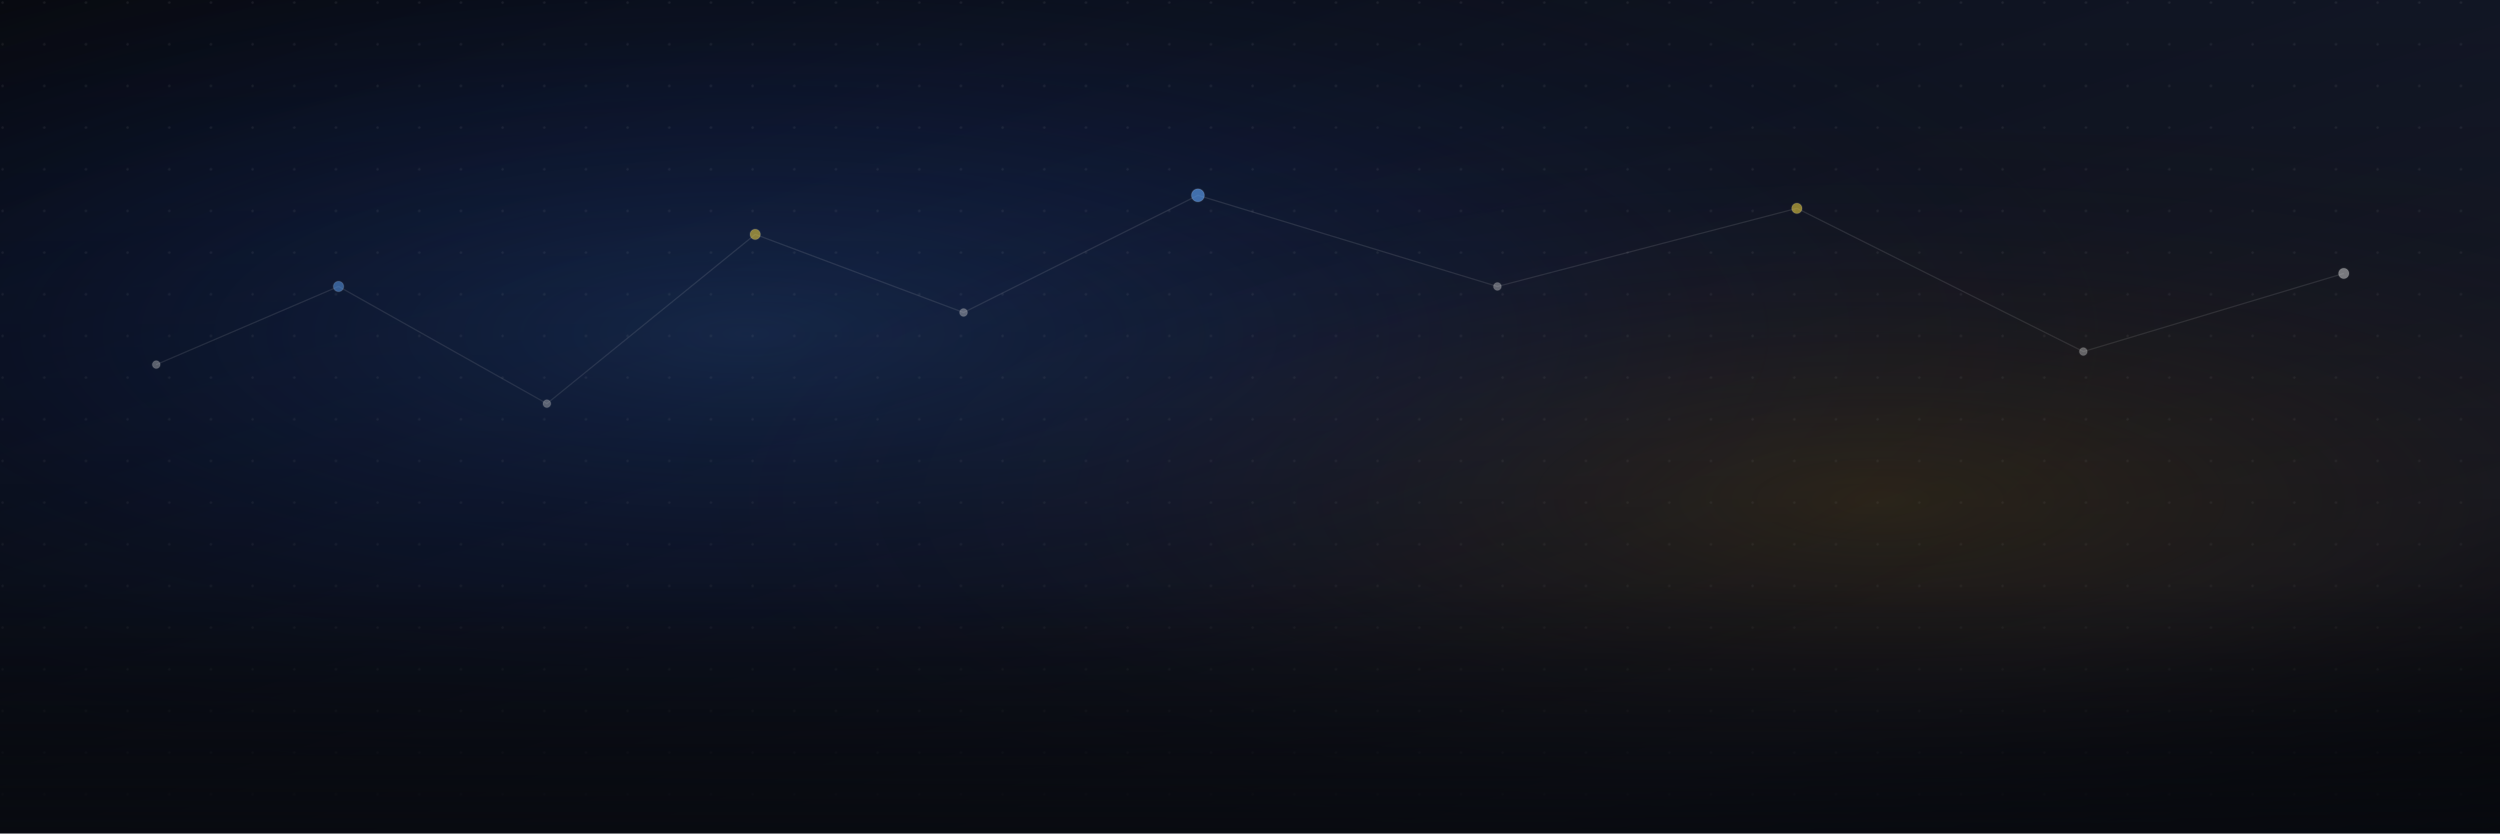
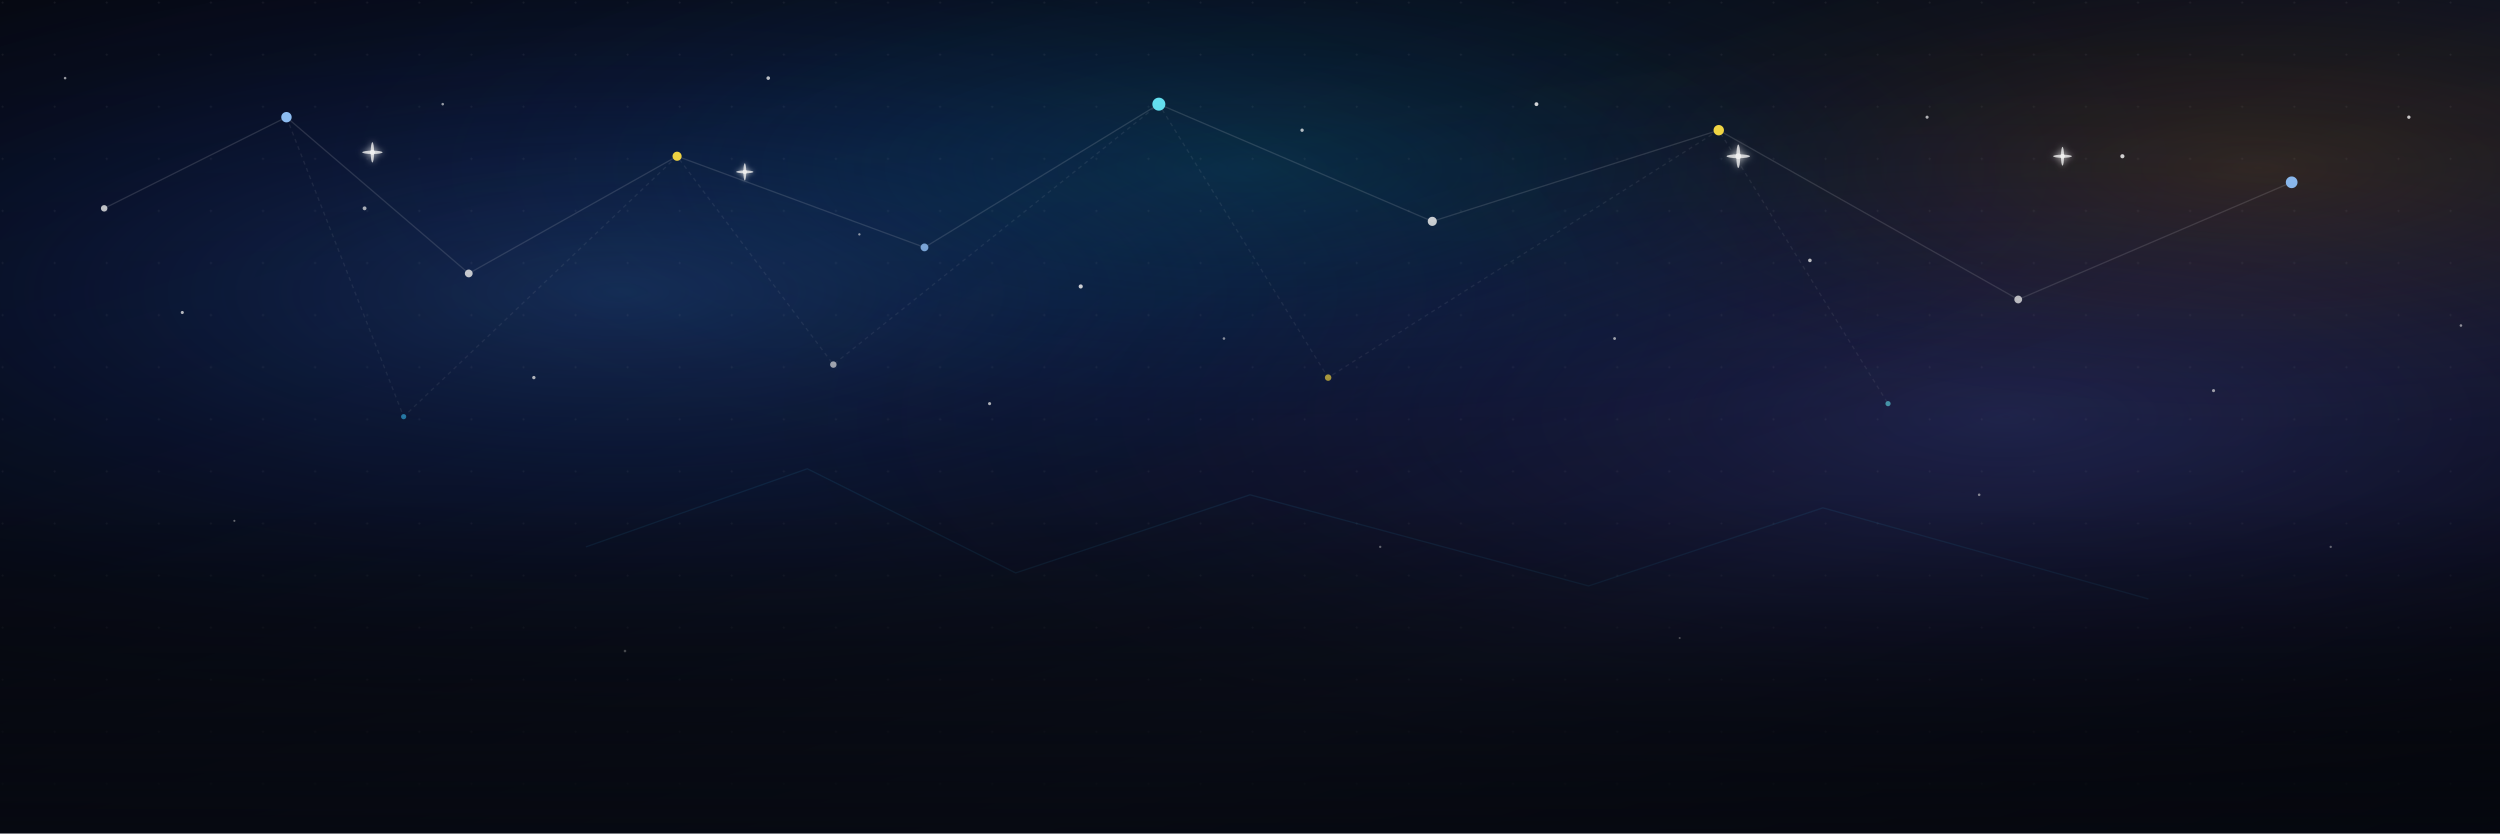
<svg xmlns="http://www.w3.org/2000/svg" viewBox="0 0 1920 640" width="100%" height="100%" preserveAspectRatio="xMidYMid slice">
  <defs>
-     <linearGradient id="deepSpace" x1="0%" y1="0%" x2="100%" y2="100%">
-       <stop offset="0%" stop-color="#07090e" />
-       <stop offset="40%" stop-color="#0f1422" />
-       <stop offset="80%" stop-color="#181c2b" />
-       <stop offset="100%" stop-color="#0a0d14" />
+     <linearGradient id="spaceGradient" x1="0%" y1="0%" x2="100%" y2="100%">
+       <stop offset="0%" stop-color="#05070e" />
+       <stop offset="35%" stop-color="#090d1a" />
+       <stop offset="70%" stop-color="#111728" />
+       <stop offset="100%" stop-color="#060810" />
    </linearGradient>
-     <radialGradient id="nebulaGlow1" cx="30%" cy="40%" r="60%">
-       <stop offset="0%" stop-color="#3b82f6" stop-opacity="0.25" />
-       <stop offset="50%" stop-color="#1d4ed8" stop-opacity="0.1" />
-       <stop offset="100%" stop-color="#07090e" stop-opacity="0" />
+     <radialGradient id="nebulaBlue" cx="25%" cy="35%" r="55%">
+       <stop offset="0%" stop-color="#3b82f6" stop-opacity="0.32" />
+       <stop offset="45%" stop-color="#1d4ed8" stop-opacity="0.14" />
+       <stop offset="100%" stop-color="#05070e" stop-opacity="0" />
    </radialGradient>
-     <radialGradient id="nebulaGlow2" cx="75%" cy="60%" r="50%">
-       <stop offset="0%" stop-color="#ca8a04" stop-opacity="0.2" />
-       <stop offset="60%" stop-color="#854d0e" stop-opacity="0.05" />
-       <stop offset="100%" stop-color="#07090e" stop-opacity="0" />
+     <radialGradient id="nebulaIndigo" cx="80%" cy="50%" r="50%">
+       <stop offset="0%" stop-color="#6366f1" stop-opacity="0.25" />
+       <stop offset="50%" stop-color="#4338ca" stop-opacity="0.1" />
+       <stop offset="100%" stop-color="#05070e" stop-opacity="0" />
    </radialGradient>
-     <pattern id="dotGrid" x="0" y="0" width="32" height="32" patternUnits="userSpaceOnUse">
-       <circle cx="2" cy="2" r="1" fill="#ffffff" fill-opacity="0.07" />
+     <radialGradient id="nebulaCyan" cx="50%" cy="20%" r="40%">
+       <stop offset="0%" stop-color="#06b6d4" stop-opacity="0.18" />
+       <stop offset="60%" stop-color="#0284c7" stop-opacity="0.04" />
+       <stop offset="100%" stop-color="#05070e" stop-opacity="0" />
+     </radialGradient>
+     <radialGradient id="nebulaAmber" cx="90%" cy="20%" r="35%">
+       <stop offset="0%" stop-color="#f59e0b" stop-opacity="0.15" />
+       <stop offset="60%" stop-color="#d97706" stop-opacity="0.03" />
+       <stop offset="100%" stop-color="#05070e" stop-opacity="0" />
+     </radialGradient>
+     <filter id="starGlow" x="-50%" y="-50%" width="200%" height="200%">
+       <feGaussianBlur in="SourceGraphic" stdDeviation="2" result="blur" />
+       <feMerge>
+         <feMergeNode in="blur" />
+         <feMergeNode in="SourceGraphic" />
+       </feMerge>
+     </filter>
+     <pattern id="dotGrid" x="0" y="0" width="40" height="40" patternUnits="userSpaceOnUse">
+       <circle cx="2" cy="2" r="0.8" fill="#ffffff" fill-opacity="0.06" />
    </pattern>
+     <g id="sparkleStar">
+       <ellipse cx="0" cy="0" rx="6" ry="1" fill="#ffffff" fill-opacity="0.8" />
+       <ellipse cx="0" cy="0" rx="1" ry="6" fill="#ffffff" fill-opacity="0.8" />
+       <circle cx="0" cy="0" r="1.5" fill="#ffffff" />
+     </g>
  </defs>
-   <rect width="100%" height="100%" fill="url(#deepSpace)" />
-   <rect width="100%" height="100%" fill="url(#nebulaGlow1)" />
-   <rect width="100%" height="100%" fill="url(#nebulaGlow2)" />
+   <rect width="100%" height="100%" fill="url(#spaceGradient)" />
+   <rect width="100%" height="100%" fill="url(#nebulaBlue)" />
+   <rect width="100%" height="100%" fill="url(#nebulaIndigo)" />
+   <rect width="100%" height="100%" fill="url(#nebulaCyan)" />
+   <rect width="100%" height="100%" fill="url(#nebulaAmber)" />
  <rect width="100%" height="100%" fill="url(#dotGrid)" />
-   <g stroke="#ffffff" stroke-opacity="0.12" stroke-width="1" fill="none">
-     <path d="M 120 280 L 260 220 L 420 310 L 580 180 L 740 240 L 920 150 L 1150 220 L 1380 160 L 1600 270 L 1800 210" />
-     <circle cx="120" cy="280" r="3" fill="#ffffff" fill-opacity="0.4" />
-     <circle cx="260" cy="220" r="4" fill="#60a5fa" fill-opacity="0.6" />
-     <circle cx="420" cy="310" r="3" fill="#ffffff" fill-opacity="0.4" />
-     <circle cx="580" cy="180" r="4" fill="#fde047" fill-opacity="0.6" />
-     <circle cx="740" cy="240" r="3" fill="#ffffff" fill-opacity="0.4" />
-     <circle cx="920" cy="150" r="5" fill="#60a5fa" fill-opacity="0.7" />
-     <circle cx="1150" cy="220" r="3" fill="#ffffff" fill-opacity="0.4" />
-     <circle cx="1380" cy="160" r="4" fill="#fde047" fill-opacity="0.6" />
-     <circle cx="1600" cy="270" r="3" fill="#ffffff" fill-opacity="0.4" />
-     <circle cx="1800" cy="210" r="4" fill="#ffffff" fill-opacity="0.5" />
+   <g stroke="#ffffff" stroke-opacity="0.14" stroke-width="1" fill="none">
+     <path d="M 80 160 L 220 90 L 360 210 L 520 120 L 710 190 L 890 80 L 1100 170 L 1320 100 L 1550 230 L 1760 140" />
+     <path d="M 220 90 L 310 320 L 520 120 L 640 280 L 890 80 L 1020 290 L 1320 100 L 1450 310" stroke-dasharray="3 3" stroke-opacity="0.08" />
  </g>
-   <linearGradient id="fadeDown" x1="0" y1="0" x2="0" y2="1">
+   <g stroke="#38bdf8" stroke-opacity="0.12" stroke-width="1" fill="none">
+     <path d="M 450 420 L 620 360 L 780 440 L 960 380 L 1220 450 L 1400 390 L 1650 460" />
+   </g>
+   <g fill="#ffffff">
+     <use href="#sparkleStar" x="220" y="90" transform="scale(1.3)" filter="url(#starGlow)" />
+     <circle cx="220" cy="90" r="4" fill="#93c5fd" />
+     <use href="#sparkleStar" x="520" y="120" transform="scale(1.1)" filter="url(#starGlow)" />
+     <circle cx="520" cy="120" r="3.5" fill="#fde047" />
+     <use href="#sparkleStar" x="890" y="80" transform="scale(1.5)" filter="url(#starGlow)" />
+     <circle cx="890" cy="80" r="5" fill="#67e8f9" />
+     <use href="#sparkleStar" x="1320" y="100" transform="scale(1.2)" filter="url(#starGlow)" />
+     <circle cx="1320" cy="100" r="4" fill="#fde047" />
+     <use href="#sparkleStar" x="1760" y="140" transform="scale(1.4)" filter="url(#starGlow)" />
+     <circle cx="1760" cy="140" r="4.5" fill="#93c5fd" />
+     <circle cx="80" cy="160" r="2.5" fill="#ffffff" fill-opacity="0.8" />
+     <circle cx="360" cy="210" r="3" fill="#ffffff" fill-opacity="0.85" />
+     <circle cx="710" cy="190" r="3" fill="#93c5fd" fill-opacity="0.9" />
+     <circle cx="1100" cy="170" r="3.5" fill="#ffffff" fill-opacity="0.85" />
+     <circle cx="1550" cy="230" r="3" fill="#ffffff" fill-opacity="0.8" />
+     <circle cx="310" cy="320" r="2" fill="#38bdf8" fill-opacity="0.7" />
+     <circle cx="640" cy="280" r="2.5" fill="#ffffff" fill-opacity="0.7" />
+     <circle cx="1020" cy="290" r="2.5" fill="#fde047" fill-opacity="0.75" />
+     <circle cx="1450" cy="310" r="2" fill="#67e8f9" fill-opacity="0.7" />
+   </g>
+   <g fill="#ffffff">
+     <circle cx="50" cy="60" r="1" fill-opacity="0.6" />
+     <circle cx="140" cy="240" r="1.2" fill-opacity="0.8" />
+     <circle cx="180" cy="400" r="0.8" fill-opacity="0.5" />
+     <circle cx="280" cy="160" r="1.5" fill-opacity="0.7" />
+     <circle cx="340" cy="80" r="1" fill-opacity="0.6" />
+     <circle cx="410" cy="290" r="1.3" fill-opacity="0.8" />
+     <circle cx="480" cy="500" r="1" fill-opacity="0.5" />
+     <circle cx="590" cy="60" r="1.4" fill-opacity="0.75" />
+     <circle cx="660" cy="180" r="0.9" fill-opacity="0.6" />
+     <circle cx="760" cy="310" r="1.2" fill-opacity="0.8" />
+     <circle cx="830" cy="220" r="1.6" fill-opacity="0.9" />
+     <circle cx="940" cy="260" r="1" fill-opacity="0.6" />
+     <circle cx="1000" cy="100" r="1.3" fill-opacity="0.75" />
+     <circle cx="1060" cy="420" r="0.9" fill-opacity="0.5" />
+     <circle cx="1180" cy="80" r="1.5" fill-opacity="0.85" />
+     <circle cx="1240" cy="260" r="1.1" fill-opacity="0.7" />
+     <circle cx="1290" cy="490" r="0.8" fill-opacity="0.5" />
+     <circle cx="1390" cy="200" r="1.4" fill-opacity="0.8" />
+     <circle cx="1480" cy="90" r="1.2" fill-opacity="0.7" />
+     <circle cx="1520" cy="380" r="1" fill-opacity="0.6" />
+     <circle cx="1630" cy="120" r="1.6" fill-opacity="0.85" />
+     <circle cx="1700" cy="300" r="1.2" fill-opacity="0.7" />
+     <circle cx="1790" cy="420" r="0.9" fill-opacity="0.5" />
+     <circle cx="1850" cy="90" r="1.3" fill-opacity="0.8" />
+     <circle cx="1890" cy="250" r="1" fill-opacity="0.6" />
+   </g>
+   <linearGradient id="fadeDown" x1="0%" y1="0%" x2="0%" y2="1">
    <stop offset="0%" stop-color="#000000" stop-opacity="0" />
-     <stop offset="70%" stop-color="#000000" stop-opacity="0.3" />
-     <stop offset="100%" stop-color="#07090e" stop-opacity="0.9" />
+     <stop offset="60%" stop-color="#000000" stop-opacity="0.2" />
+     <stop offset="100%" stop-color="#05070e" stop-opacity="0.85" />
  </linearGradient>
  <rect width="100%" height="100%" fill="url(#fadeDown)" />
</svg>
